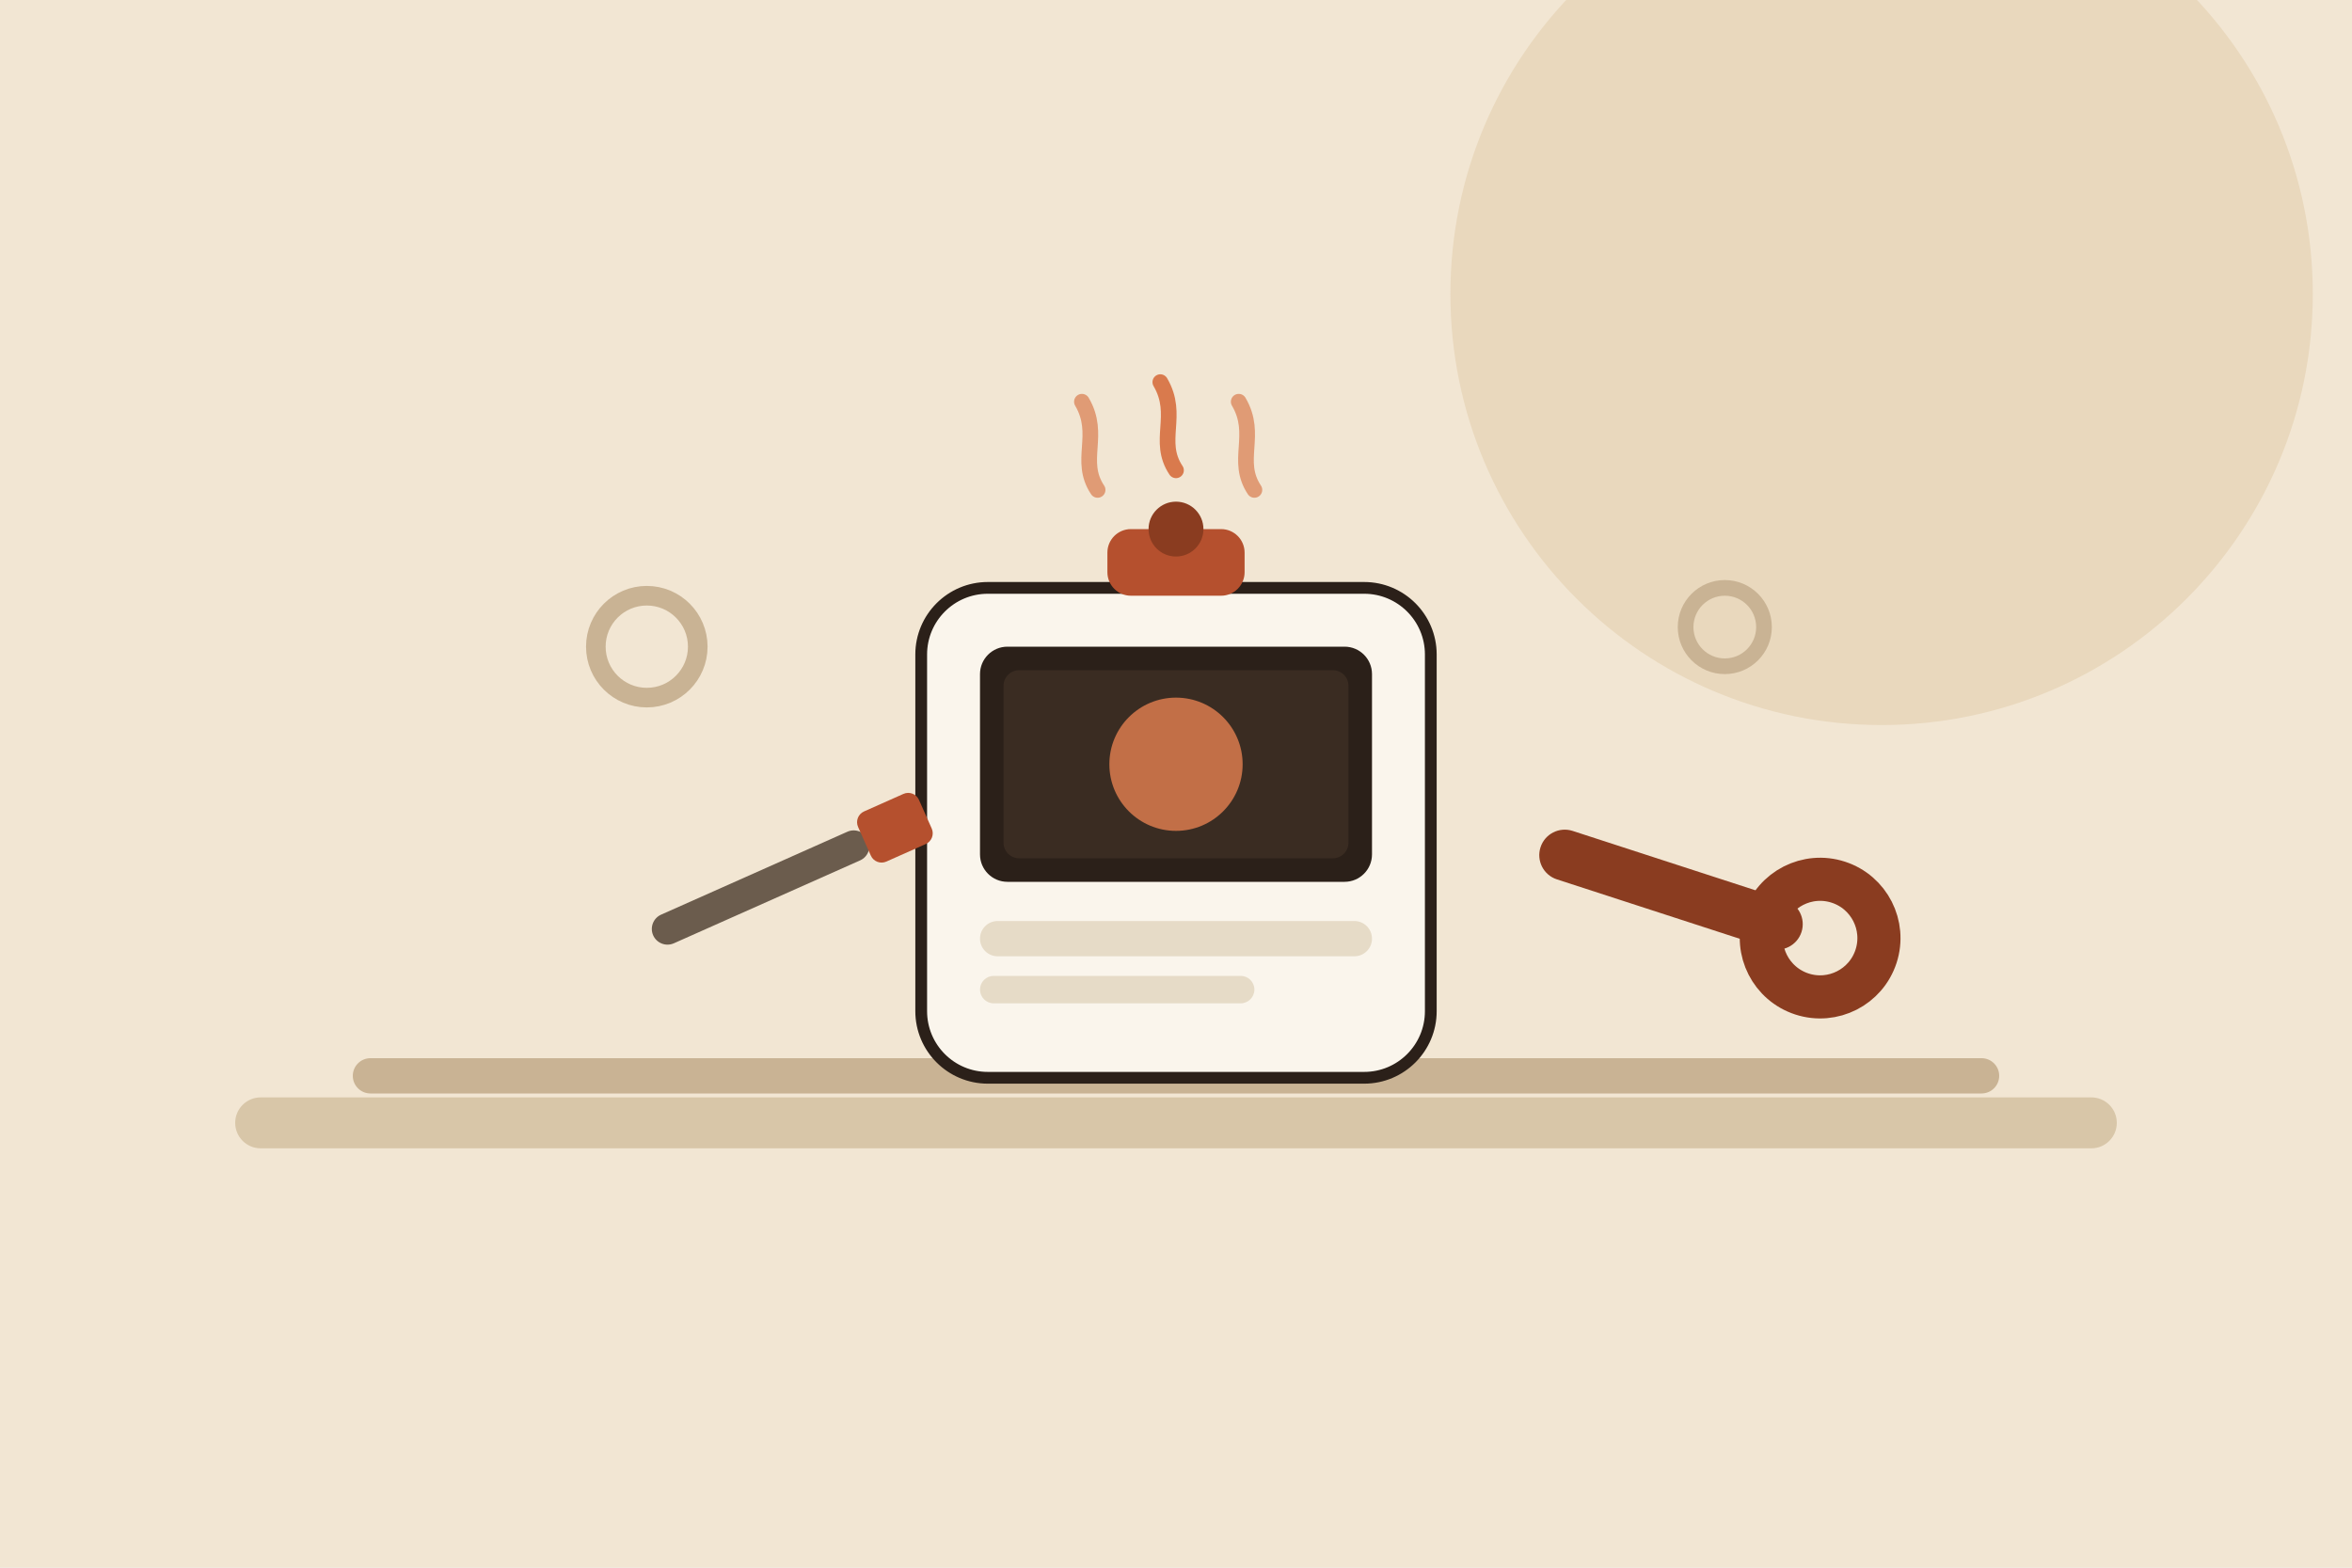
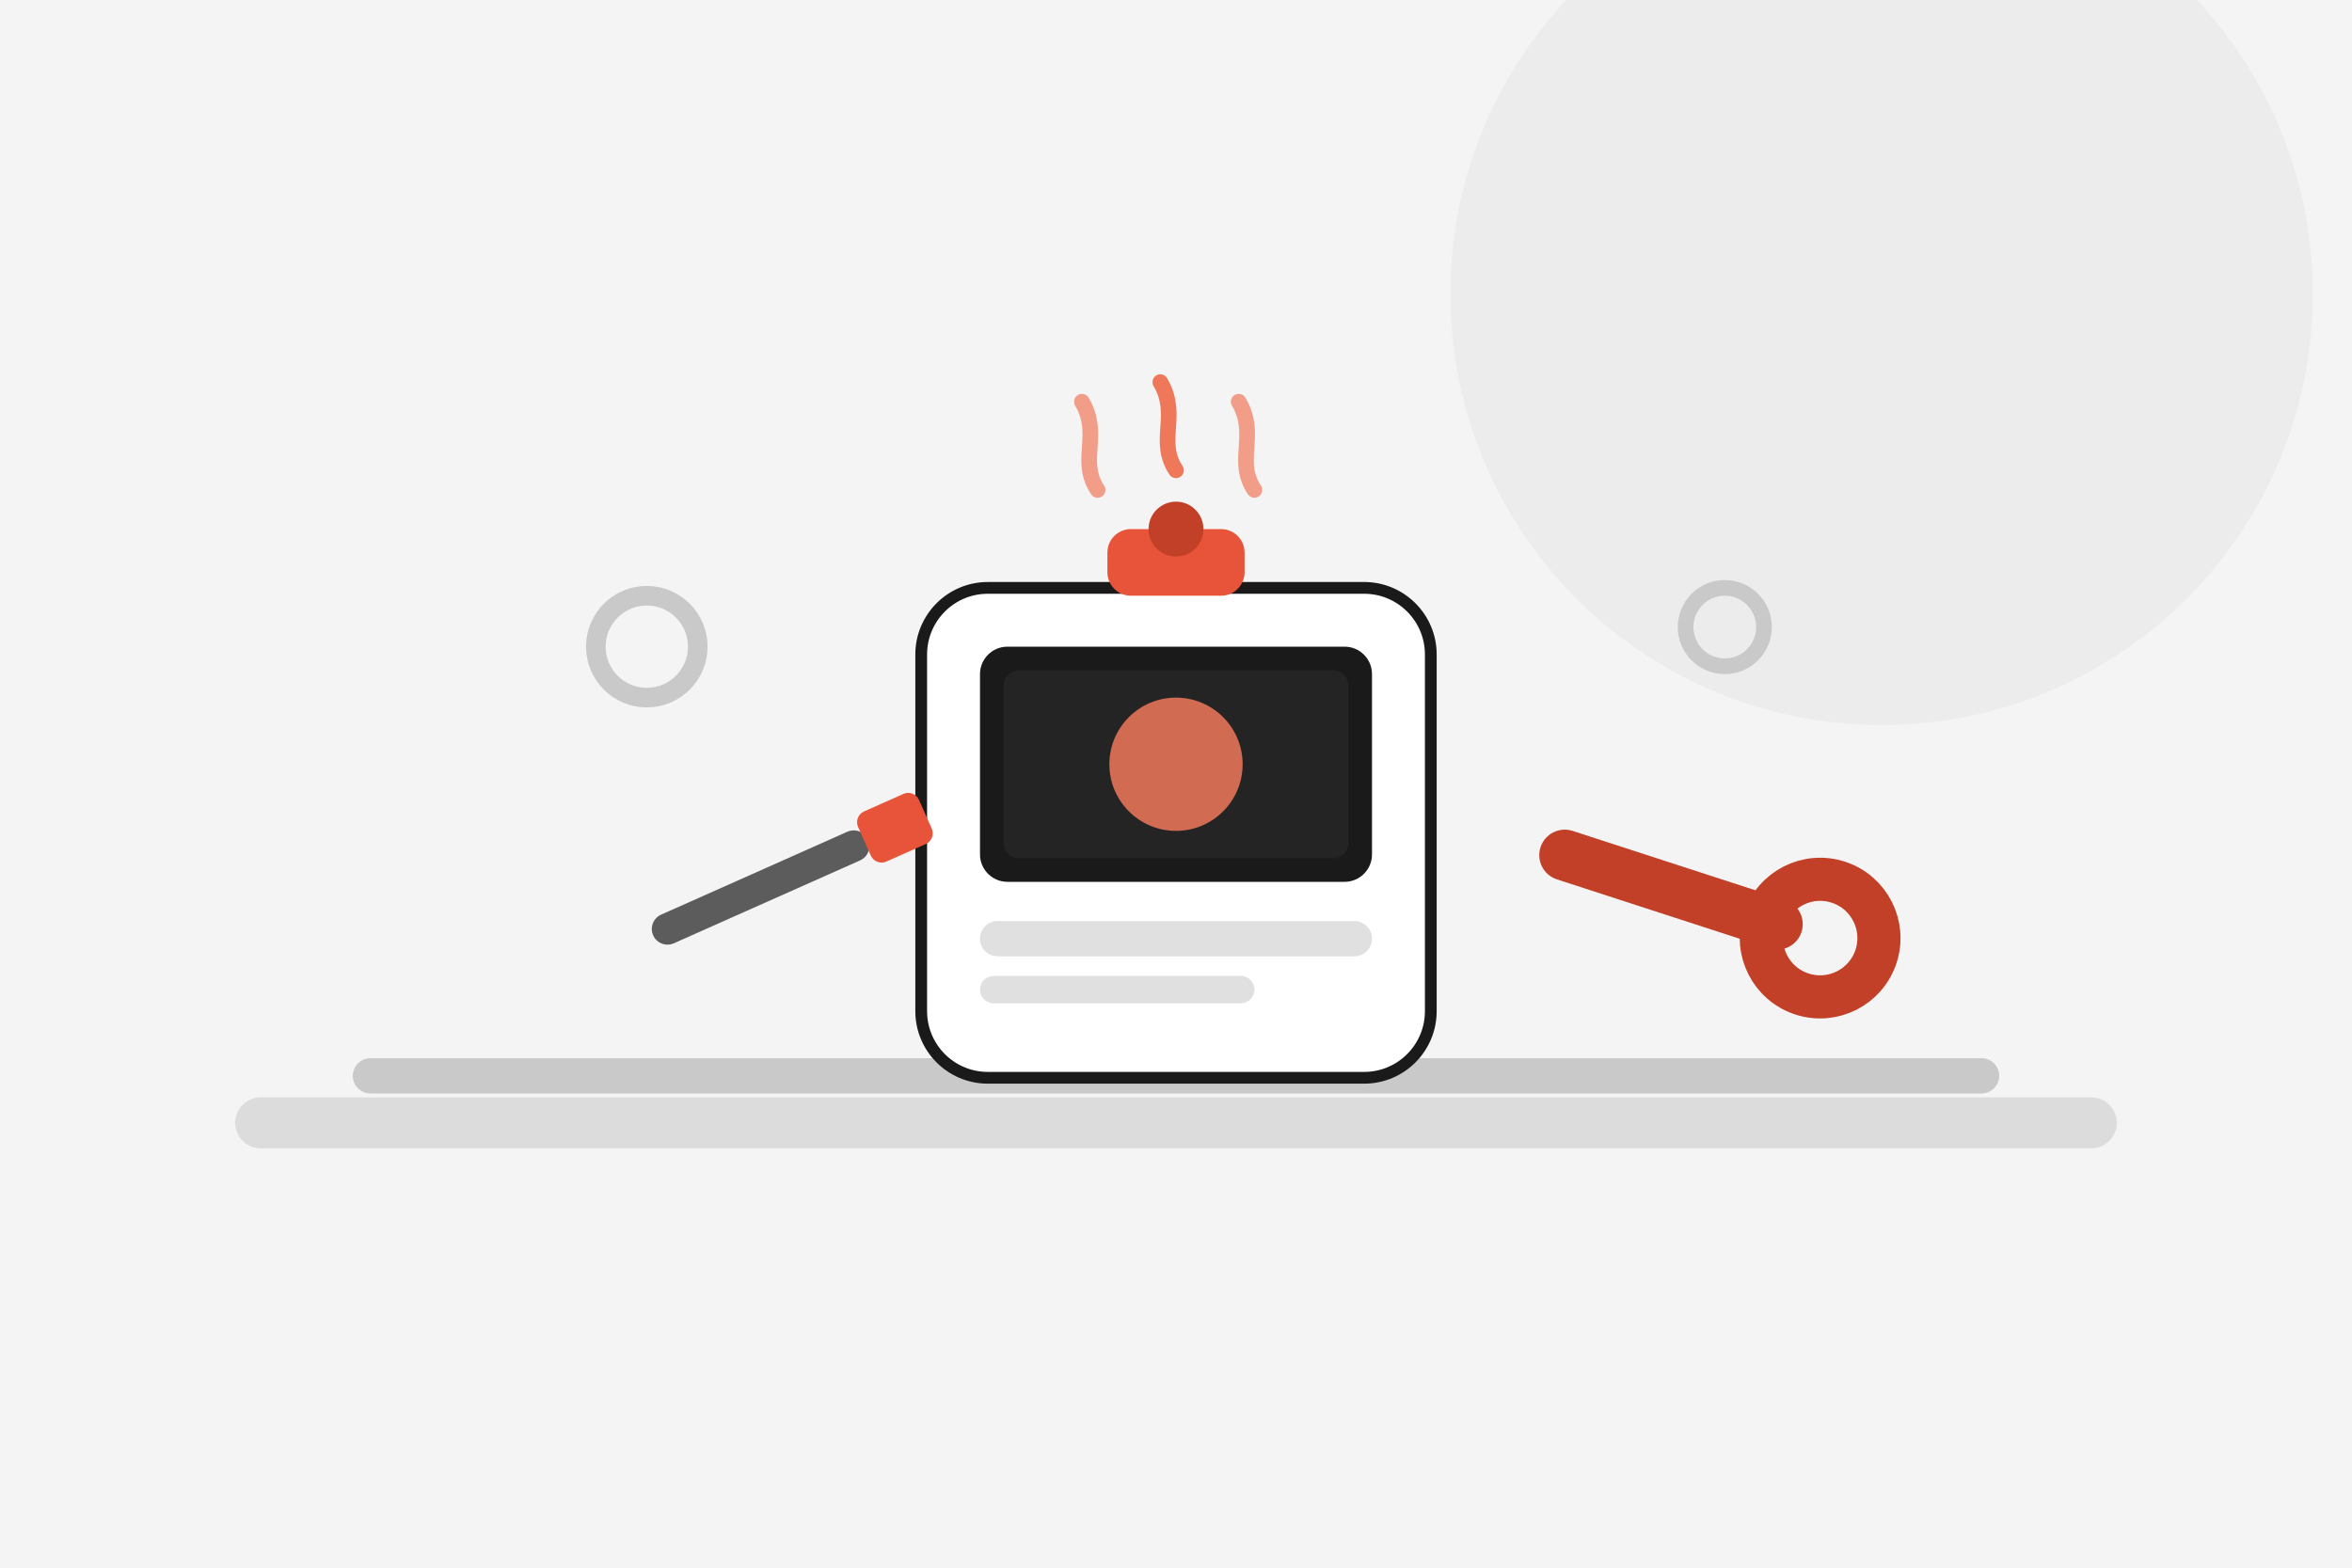
<svg xmlns="http://www.w3.org/2000/svg" viewBox="0 0 1200 800">
-   <rect width="1200" height="800" fill="#f2e6d3" />
-   <circle cx="960" cy="150" r="220" fill="#e9d8bd" />
-   <rect x="120" y="560" width="960" height="26" rx="13" fill="#d8c6a8" />
-   <rect x="180" y="540" width="840" height="18" rx="9" fill="#c9b394" />
+   <rect width="1200" height="800" fill="#f4f4f4" />
+   <circle cx="960" cy="150" r="220" fill="#ececec" />
+   <rect x="120" y="560" width="960" height="26" rx="13" fill="#dcdcdc" />
+   <rect x="180" y="540" width="840" height="18" rx="9" fill="#c9c9c9" />
  <g>
-     <rect x="470" y="300" width="260" height="250" rx="34" fill="#faf5ec" stroke="#2b2019" stroke-width="6" />
-     <rect x="500" y="330" width="200" height="120" rx="14" fill="#2b2019" />
-     <rect x="512" y="342" width="176" height="96" rx="8" fill="#3a2c22" />
-     <circle cx="600" cy="390" r="34" fill="#d97a4d" opacity="0.85" />
-     <rect x="500" y="470" width="200" height="18" rx="9" fill="#e6dbc7" />
-     <rect x="500" y="498" width="140" height="14" rx="7" fill="#e6dbc7" />
-     <rect x="565" y="270" width="70" height="34" rx="12" fill="#b5502e" />
-     <circle cx="600" cy="270" r="14" fill="#8a3c20" />
+     <rect x="470" y="300" width="260" height="250" rx="34" fill="#ffffff" stroke="#1a1a1a" stroke-width="6" />
+     <rect x="500" y="330" width="200" height="120" rx="14" fill="#1a1a1a" />
+     <rect x="512" y="342" width="176" height="96" rx="8" fill="#242424" />
+     <circle cx="600" cy="390" r="34" fill="#f0785a" opacity="0.85" />
+     <rect x="500" y="470" width="200" height="18" rx="9" fill="#e0e0e0" />
+     <rect x="500" y="498" width="140" height="14" rx="7" fill="#e0e0e0" />
+     <rect x="565" y="270" width="70" height="34" rx="12" fill="#e8543a" />
+     <circle cx="600" cy="270" r="14" fill="#c23f28" />
  </g>
-   <path d="M560 250 C550 235 562 222 552 205" fill="none" stroke="#d97a4d" stroke-width="8" stroke-linecap="round" opacity="0.7" />
-   <path d="M600 240 C590 225 602 212 592 195" fill="none" stroke="#d97a4d" stroke-width="8" stroke-linecap="round" />
-   <path d="M640 250 C630 235 642 222 632 205" fill="none" stroke="#d97a4d" stroke-width="8" stroke-linecap="round" opacity="0.7" />
+   <path d="M560 250 C550 235 562 222 552 205" fill="none" stroke="#f0785a" stroke-width="8" stroke-linecap="round" opacity="0.7" />
+   <path d="M600 240 C590 225 602 212 592 195" fill="none" stroke="#f0785a" stroke-width="8" stroke-linecap="round" />
+   <path d="M640 250 C630 235 642 222 632 205" fill="none" stroke="#f0785a" stroke-width="8" stroke-linecap="round" opacity="0.7" />
  <g transform="translate(790,420) rotate(18)">
-     <rect x="0" y="0" width="140" height="26" rx="13" fill="#8a3c20" />
-     <circle cx="150" cy="13" r="30" fill="none" stroke="#8a3c20" stroke-width="22" />
+     <rect x="0" y="0" width="140" height="26" rx="13" fill="#c23f28" />
+     <circle cx="150" cy="13" r="30" fill="none" stroke="#c23f28" stroke-width="22" />
  </g>
  <g transform="translate(330,470) rotate(-24)">
-     <rect x="0" y="0" width="120" height="16" rx="8" fill="#6b5c4d" />
-     <rect x="118" y="-6" width="34" height="28" rx="6" fill="#b5502e" />
+     <rect x="0" y="0" width="120" height="16" rx="8" fill="#5c5c5c" />
+     <rect x="118" y="-6" width="34" height="28" rx="6" fill="#e8543a" />
  </g>
-   <circle cx="330" cy="330" r="26" fill="none" stroke="#c9b394" stroke-width="10" />
-   <circle cx="880" cy="320" r="20" fill="none" stroke="#c9b394" stroke-width="8" />
+   <circle cx="330" cy="330" r="26" fill="none" stroke="#c9c9c9" stroke-width="10" />
+   <circle cx="880" cy="320" r="20" fill="none" stroke="#c9c9c9" stroke-width="8" />
</svg>
